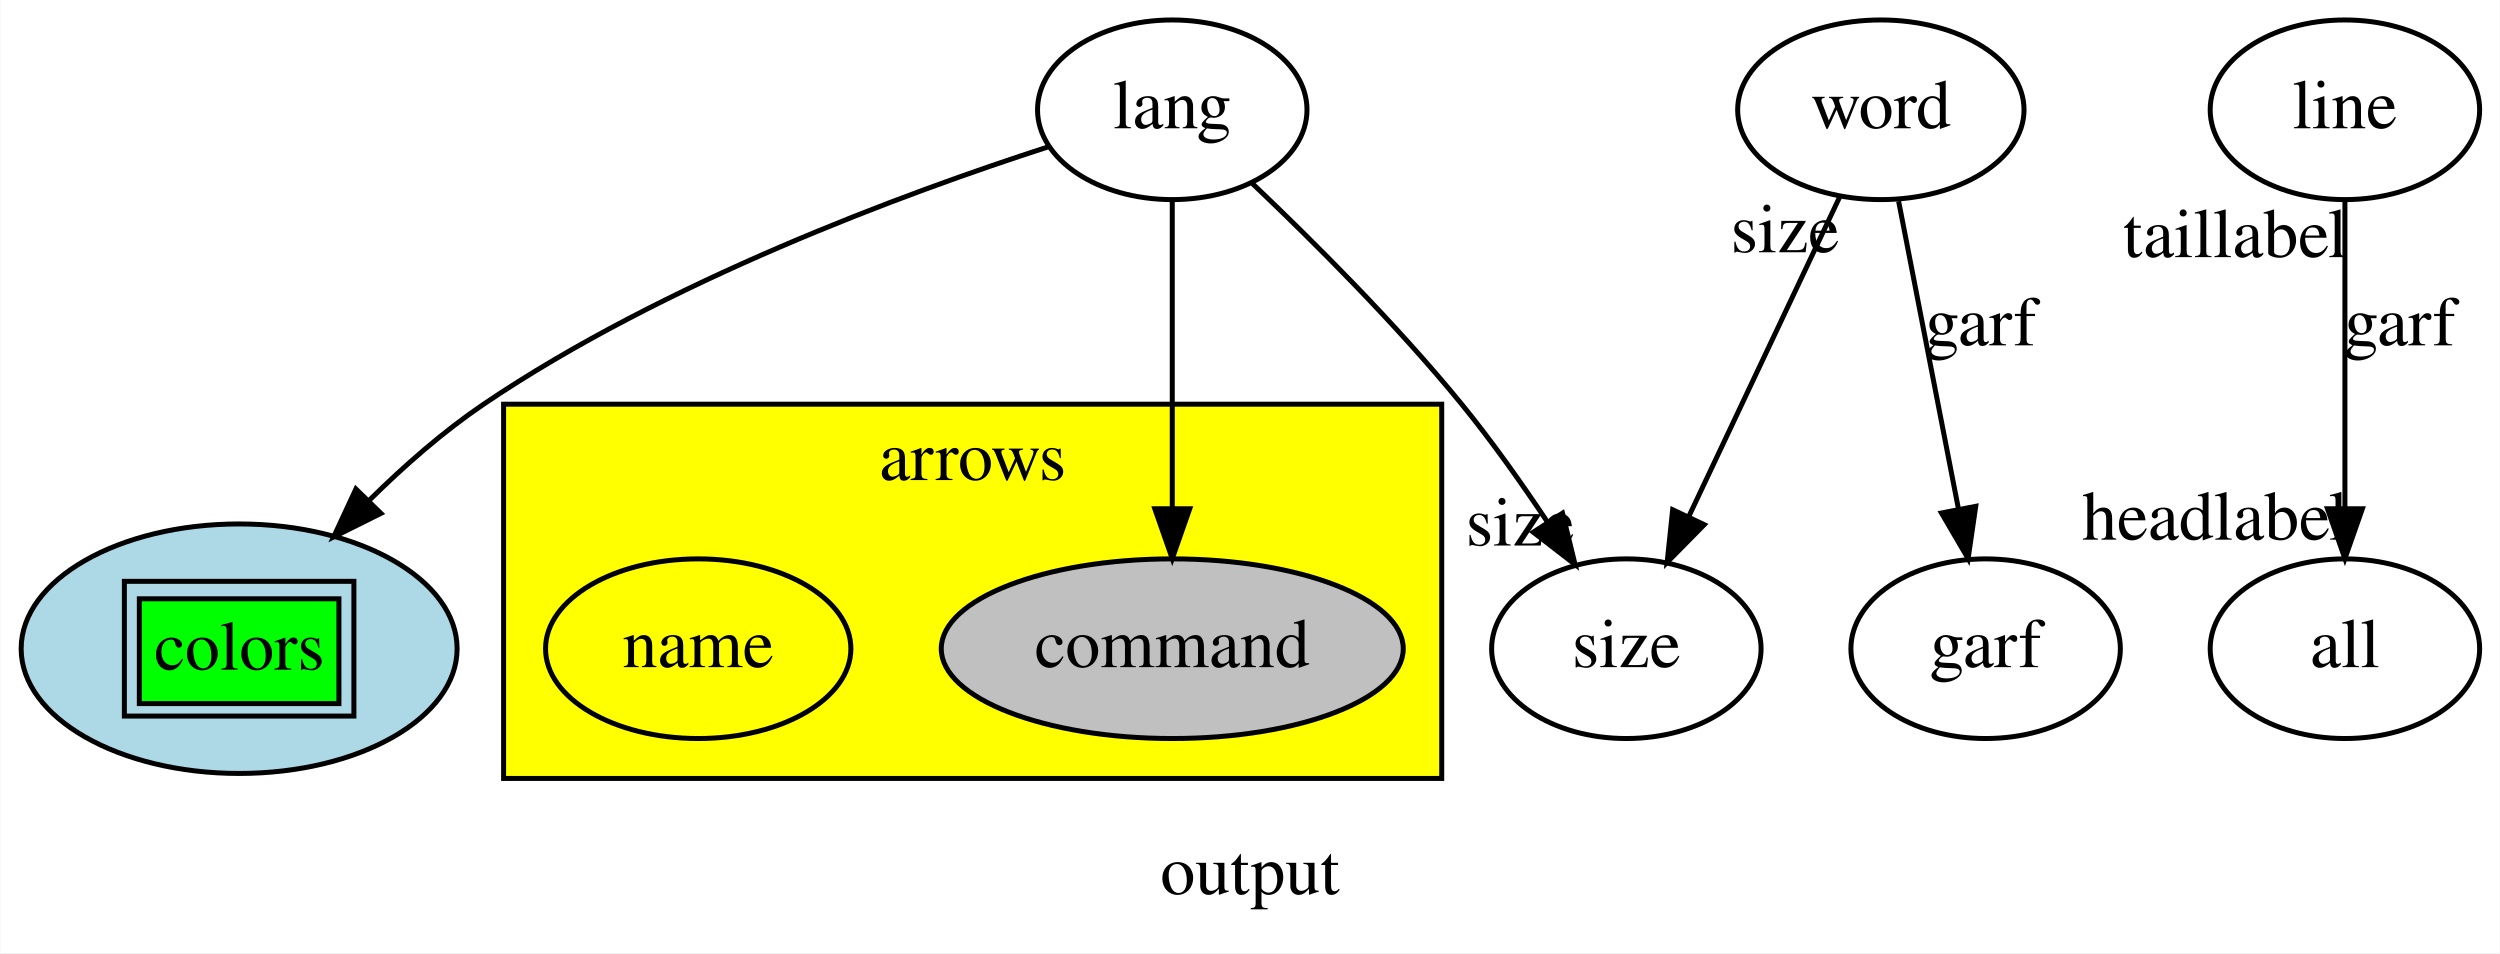
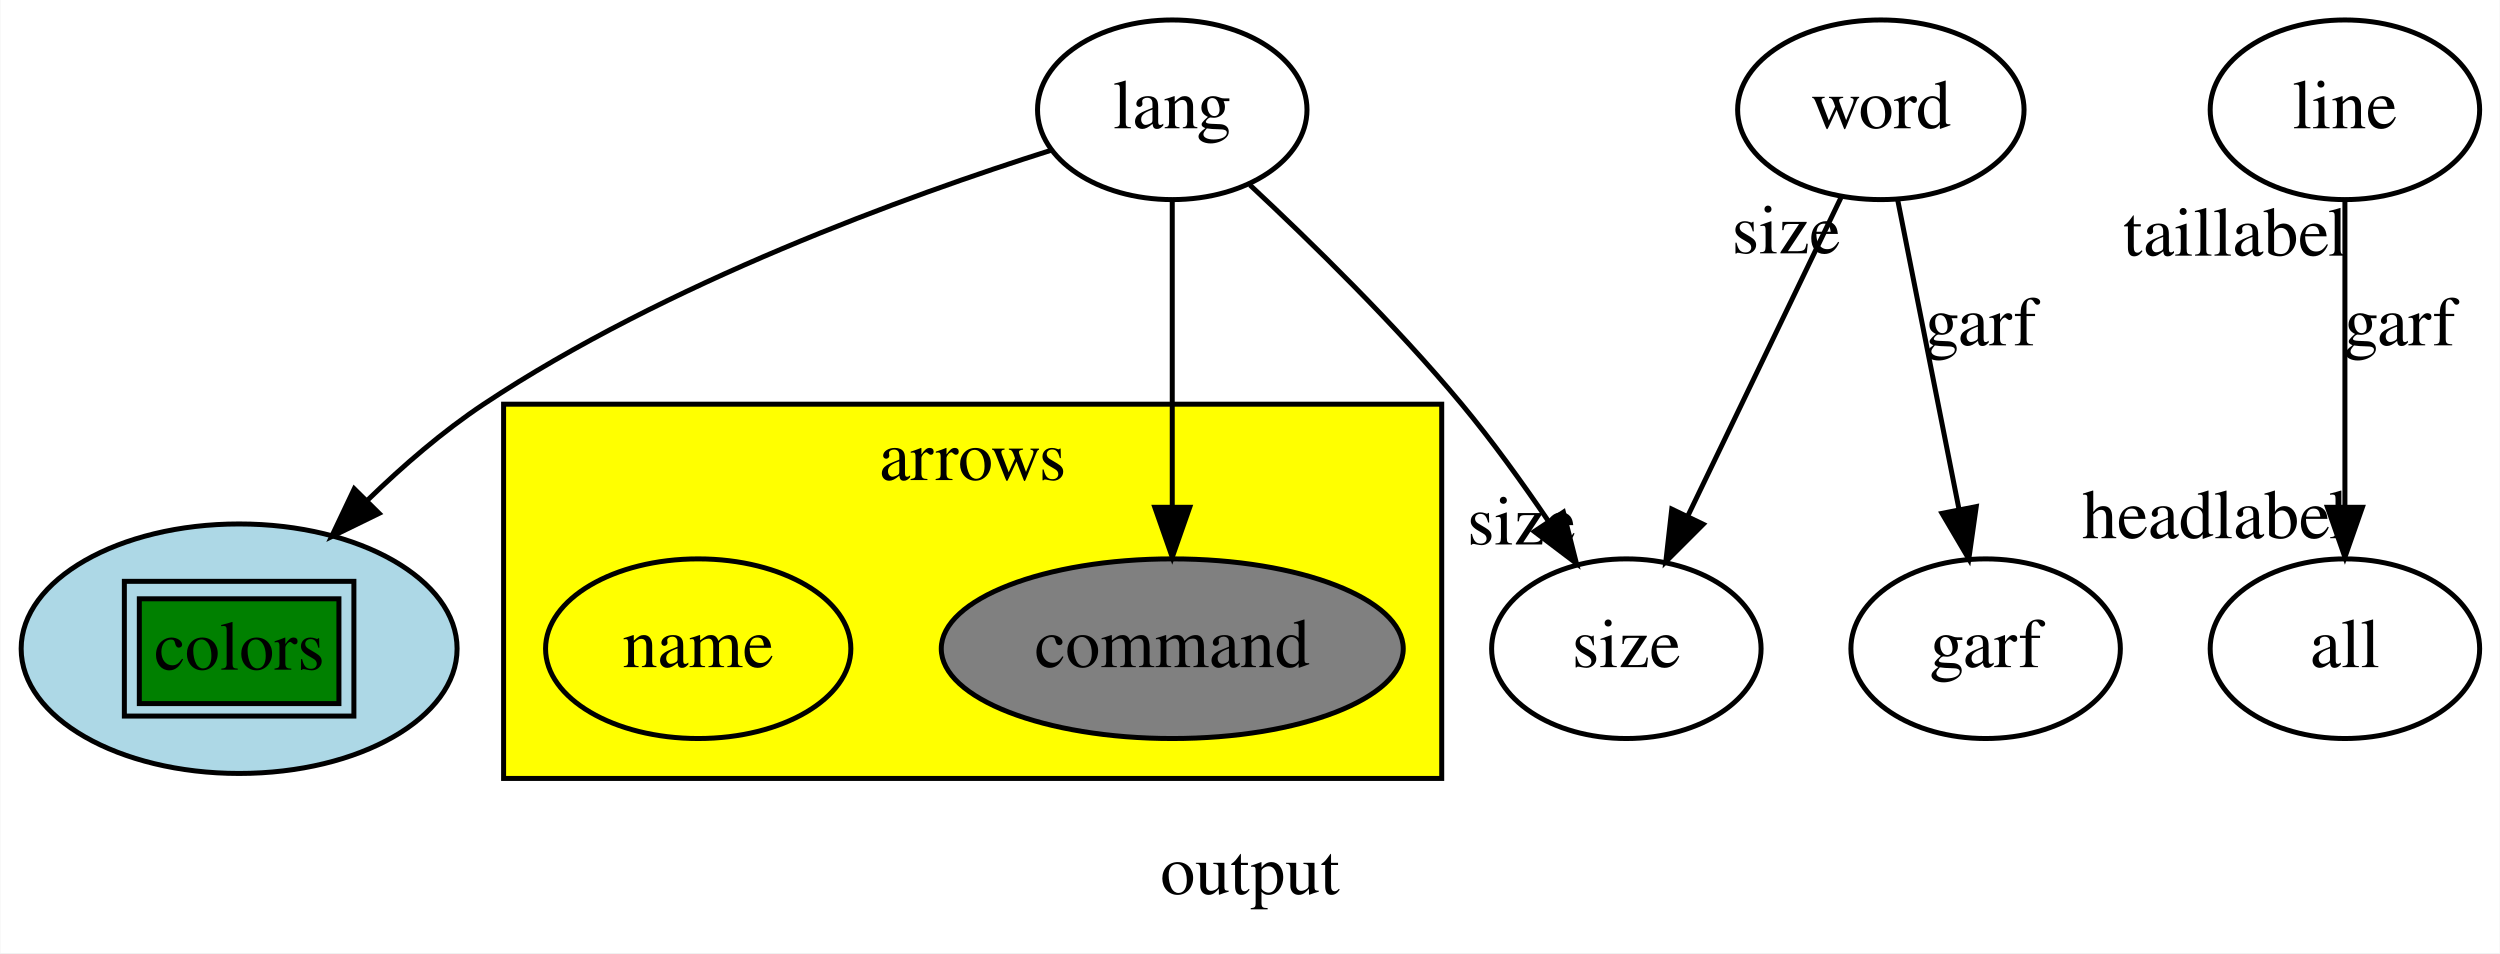
<svg xmlns="http://www.w3.org/2000/svg" xmlns:xlink="http://www.w3.org/1999/xlink" width="501pt" height="191pt" viewBox="0.00 0.00 500.84 191.00">
  <g id="graph0" class="graph" transform="scale(1 1) rotate(0) translate(4 187)">
    <g id="a_graph0">
      <a xlink:href="http://www.graphviz.org/doc/info/output.html" xlink:title="output">
-         <polygon fill="#ffffff" stroke="transparent" points="-4,4 -4,-187 496.841,-187 496.841,4 -4,4" />
-         <text text-anchor="middle" x="246.42" y="-7.8" font-family="Times,serif" font-size="14.00" fill="#000000">output</text>
+         <polygon fill="white" stroke="transparent" points="-4,4 -4,-187 496.84,-187 496.84,4 -4,4" />
+         <text text-anchor="middle" x="246.42" y="-7.8" font-family="Times,serif" font-size="14.00">output</text>
      </a>
    </g>
    <g id="clust1" class="cluster">
      <g id="a_clust1">
        <a xlink:href="http://www.graphviz.org/doc/info/arrows.html" xlink:title="arrows">
-           <polygon fill="#ffff00" stroke="#000000" points="96.841,-31 96.841,-106 284.841,-106 284.841,-31 96.841,-31" />
-           <text text-anchor="middle" x="190.841" y="-90.8" font-family="Times,serif" font-size="14.00" fill="#000000">arrows</text>
+           <polygon fill="yellow" stroke="black" points="96.84,-31 96.84,-106 284.84,-106 284.84,-31 96.84,-31" />
+           <text text-anchor="middle" x="190.84" y="-90.8" font-family="Times,serif" font-size="14.00">arrows</text>
        </a>
      </g>
    </g>
    <g id="node1" class="node">
      <g id="a_node1">
        <a xlink:href="http://www.graphviz.org/doc/info/lang.html" xlink:title="lang">
-           <ellipse fill="none" stroke="#000000" cx="230.841" cy="-165" rx="27" ry="18" />
-           <text text-anchor="middle" x="230.841" y="-161.3" font-family="Times,serif" font-size="14.00" fill="#000000">lang</text>
+           <ellipse fill="none" stroke="black" cx="230.84" cy="-165" rx="27" ry="18" />
+           <text text-anchor="middle" x="230.84" y="-161.3" font-family="Times,serif" font-size="14.00">lang</text>
        </a>
      </g>
    </g>
    <g id="node2" class="node">
      <g id="a_node2">
        <a xlink:href="http://www.graphviz.org/doc/info/output.html" xlink:title="&lt;TABLE&gt;">
-           <ellipse fill="#add8e6" stroke="#000000" cx="43.841" cy="-57" rx="43.682" ry="25" />
+           <ellipse fill="lightblue" stroke="black" cx="43.84" cy="-57" rx="43.68" ry="25" />
          <g id="a_node2_0">
            <a xlink:href="http://www.graphviz.org/doc/info/colors.html" xlink:title="&lt;TABLE&gt;">
-               <polygon fill="#00ff00" stroke="transparent" points="23.841,-46 23.841,-67 63.841,-67 63.841,-46 23.841,-46" />
-               <polygon fill="none" stroke="#000000" points="23.841,-46 23.841,-67 63.841,-67 63.841,-46 23.841,-46" />
-               <text text-anchor="start" x="26.841" y="-52.8" font-family="Times,serif" font-size="14.00" fill="#000000">colors</text>
-               <polygon fill="none" stroke="#000000" points="20.841,-43.5 20.841,-70.5 66.841,-70.5 66.841,-43.5 20.841,-43.5" />
+               <polygon fill="green" stroke="transparent" points="23.84,-46 23.84,-67 63.84,-67 63.84,-46 23.84,-46" />
+               <polygon fill="none" stroke="black" points="23.84,-46 23.84,-67 63.84,-67 63.84,-46 23.84,-46" />
+               <text text-anchor="start" x="26.84" y="-52.8" font-family="Times,serif" font-size="14.00">colors</text>
+               <polygon fill="none" stroke="black" points="20.84,-43.5 20.84,-70.5 66.84,-70.5 66.84,-43.5 20.84,-43.5" />
            </a>
          </g>
        </a>
      </g>
    </g>
    <g id="edge2" class="edge">
      <g id="a_edge2">
        <a xlink:href="lang-&gt;colors" xlink:title="self">
-           <path fill="none" stroke="#000000" d="M205.985,-157.572C177.2,-148.27 129.099,-130.525 92.841,-106 84.791,-100.555 76.942,-93.667 69.969,-86.79" />
-           <polygon fill="#000000" stroke="#000000" points="72.261,-84.126 62.779,-79.399 67.243,-89.007 72.261,-84.126" />
+           <path fill="none" stroke="black" d="M206.53,-156.88C177.85,-147.8 129.42,-130.31 92.84,-106 84.68,-100.58 76.71,-93.69 69.64,-86.83" />
+           <polygon fill="black" stroke="black" points="71.89,-84.12 62.37,-79.47 66.91,-89.04 71.89,-84.12" />
        </a>
      </g>
    </g>
    <g id="node3" class="node">
      <g id="a_node3">
        <a xlink:href="http://www.graphviz.org/doc/info/command.html" xlink:title="command">
-           <ellipse fill="#c0c0c0" stroke="#000000" cx="230.841" cy="-57" rx="46.292" ry="18" />
-           <text text-anchor="middle" x="230.841" y="-53.3" font-family="Times,serif" font-size="14.00" fill="#000000">command</text>
+           <ellipse fill="grey" stroke="black" cx="230.84" cy="-57" rx="46.29" ry="18" />
+           <text text-anchor="middle" x="230.84" y="-53.3" font-family="Times,serif" font-size="14.00">command</text>
        </a>
      </g>
    </g>
    <g id="edge1" class="edge">
      <g id="a_edge1">
        <a xlink:href="http://www.graphviz.org/doc/info/shapes.html">
-           <path fill="none" stroke="#000000" d="M230.841,-146.679C230.841,-129.821 230.841,-104.565 230.841,-85.147" />
-           <polygon fill="#000000" stroke="#000000" points="234.341,-85.05 230.841,-75.05 227.341,-85.05 234.341,-85.05" />
+           <path fill="none" stroke="black" d="M230.84,-146.97C230.84,-130.38 230.84,-104.88 230.84,-85.43" />
+           <polygon fill="black" stroke="black" points="234.34,-85.34 230.84,-75.34 227.34,-85.34 234.34,-85.34" />
        </a>
      </g>
    </g>
    <g id="node5" class="node">
-       <ellipse fill="none" stroke="#000000" cx="321.841" cy="-57" rx="27" ry="18" />
-       <text text-anchor="middle" x="321.841" y="-53.3" font-family="Times,serif" font-size="14.00" fill="#000000">size</text>
+       <ellipse fill="none" stroke="black" cx="321.84" cy="-57" rx="27" ry="18" />
+       <text text-anchor="middle" x="321.84" y="-53.3" font-family="Times,serif" font-size="14.00">size</text>
    </g>
    <g id="edge3" class="edge">
      <g id="a_edge3">
        <a xlink:href="headurl" xlink:title="headurl">
-           <path fill="none" stroke="#000000" d="M246.919,-150.202C259.042,-138.686 275.758,-122.021 288.841,-106 294.874,-98.612 300.878,-90.125 306.079,-82.313" />
-           <polygon fill="#000000" stroke="#000000" points="309.05,-84.165 311.568,-73.874 303.182,-80.348 309.05,-84.165" />
+           <path fill="none" stroke="black" d="M246.4,-149.93C258.55,-138.6 275.54,-121.98 288.84,-106 294.95,-98.66 301.04,-90.2 306.3,-82.45" />
+           <polygon fill="black" stroke="black" points="309.23,-84.36 311.84,-74.09 303.39,-80.49 309.23,-84.36" />
        </a>
      </g>
      <g id="a_edge3-headlabel">
        <a xlink:href="headsize" xlink:title="size">
-           <text text-anchor="middle" x="300.568" y="-77.674" font-family="Times,serif" font-size="14.00" fill="#000000">size</text>
+           <text text-anchor="middle" x="300.84" y="-77.89" font-family="Times,serif" font-size="14.00">size</text>
        </a>
      </g>
    </g>
    <g id="node4" class="node">
      <g id="a_node4">
        <a xlink:href="G name" xlink:title="name">
-           <ellipse fill="none" stroke="#000000" cx="135.841" cy="-57" rx="30.595" ry="18" />
-           <text text-anchor="middle" x="135.841" y="-53.3" font-family="Times,serif" font-size="14.00" fill="#000000">name</text>
+           <ellipse fill="none" stroke="black" cx="135.84" cy="-57" rx="30.59" ry="18" />
+           <text text-anchor="middle" x="135.84" y="-53.3" font-family="Times,serif" font-size="14.00">name</text>
        </a>
      </g>
    </g>
    <g id="node6" class="node">
-       <ellipse fill="none" stroke="#000000" cx="372.841" cy="-165" rx="28.695" ry="18" />
-       <text text-anchor="middle" x="372.841" y="-161.3" font-family="Times,serif" font-size="14.00" fill="#000000">word</text>
+       <ellipse fill="none" stroke="black" cx="372.84" cy="-165" rx="28.7" ry="18" />
+       <text text-anchor="middle" x="372.84" y="-161.3" font-family="Times,serif" font-size="14.00">word</text>
    </g>
    <g id="edge4" class="edge">
      <g id="a_edge4">
        <a xlink:href="tailurl">
-           <path fill="none" stroke="#000000" d="M364.647,-147.648C356.468,-130.328 343.792,-103.485 334.354,-83.498" />
-           <polygon fill="#000000" stroke="#000000" points="337.449,-81.857 330.014,-74.309 331.12,-84.846 337.449,-81.857" />
+           <path fill="none" stroke="black" d="M364.87,-147.44C356.64,-130.32 343.68,-103.39 334.13,-83.54" />
+           <polygon fill="black" stroke="black" points="337.24,-81.94 329.75,-74.45 330.94,-84.97 337.24,-81.94" />
        </a>
      </g>
      <g id="a_edge4-taillabel">
        <a xlink:href="tailsize" xlink:title="size">
-           <text text-anchor="middle" x="353.647" y="-136.448" font-family="Times,serif" font-size="14.00" fill="#000000">size</text>
+           <text text-anchor="middle" x="353.87" y="-136.24" font-family="Times,serif" font-size="14.00">size</text>
        </a>
      </g>
    </g>
    <g id="node7" class="node">
-       <ellipse fill="none" stroke="#000000" cx="393.841" cy="-57" rx="27" ry="18" />
-       <text text-anchor="middle" x="393.841" y="-53.3" font-family="Times,serif" font-size="14.00" fill="#000000">garf</text>
+       <ellipse fill="none" stroke="black" cx="393.84" cy="-57" rx="27" ry="18" />
+       <text text-anchor="middle" x="393.84" y="-53.3" font-family="Times,serif" font-size="14.00">garf</text>
    </g>
    <g id="edge5" class="edge">
      <g id="a_edge5">
        <a xlink:href="labelurl" xlink:title="garf">
-           <path fill="none" stroke="#000000" d="M376.403,-146.679C379.696,-129.743 384.637,-104.331 388.42,-84.878" />
-           <polygon fill="#000000" stroke="#000000" points="391.858,-85.534 390.331,-75.05 384.986,-84.198 391.858,-85.534" />
+           <path fill="none" stroke="black" d="M376.21,-146.97C379.54,-130.2 384.66,-104.34 388.53,-84.81" />
+           <polygon fill="black" stroke="black" points="391.96,-85.48 390.47,-74.99 385.1,-84.12 391.96,-85.48" />
        </a>
      </g>
      <g id="a_edge5-label">
        <a xlink:href="garf" xlink:title="garf">
-           <text text-anchor="middle" x="392.841" y="-117.8" font-family="Times,serif" font-size="14.00" fill="#000000">garf</text>
+           <text text-anchor="middle" x="392.84" y="-117.8" font-family="Times,serif" font-size="14.00">garf</text>
        </a>
      </g>
    </g>
    <g id="node8" class="node">
-       <ellipse fill="none" stroke="#000000" cx="465.841" cy="-165" rx="27" ry="18" />
-       <text text-anchor="middle" x="465.841" y="-161.3" font-family="Times,serif" font-size="14.00" fill="#000000">line</text>
+       <ellipse fill="none" stroke="black" cx="465.84" cy="-165" rx="27" ry="18" />
+       <text text-anchor="middle" x="465.84" y="-161.3" font-family="Times,serif" font-size="14.00">line</text>
    </g>
    <g id="node9" class="node">
-       <ellipse fill="none" stroke="#000000" cx="465.841" cy="-57" rx="27" ry="18" />
-       <text text-anchor="middle" x="465.841" y="-53.3" font-family="Times,serif" font-size="14.00" fill="#000000">all</text>
+       <ellipse fill="none" stroke="black" cx="465.84" cy="-57" rx="27" ry="18" />
+       <text text-anchor="middle" x="465.84" y="-53.3" font-family="Times,serif" font-size="14.00">all</text>
    </g>
    <g id="edge6" class="edge">
      <g id="a_edge6">
        <a xlink:href="labelurl" xlink:title="edgetooltip">
-           <path fill="none" stroke="#000000" d="M465.841,-146.679C465.841,-129.821 465.841,-104.565 465.841,-85.147" />
-           <polygon fill="#000000" stroke="#000000" points="469.341,-85.05 465.841,-75.05 462.341,-85.05 469.341,-85.05" />
+           <path fill="none" stroke="black" d="M465.84,-146.97C465.84,-130.38 465.84,-104.88 465.84,-85.43" />
+           <polygon fill="black" stroke="black" points="469.34,-85.34 465.84,-75.34 462.34,-85.34 469.34,-85.34" />
        </a>
      </g>
      <g id="a_edge6-label">
        <a xlink:href="garf" xlink:title="garf">
-           <text text-anchor="middle" x="476.841" y="-117.8" font-family="Times,serif" font-size="14.00" fill="#000000">garf</text>
+           <text text-anchor="middle" x="476.84" y="-117.8" font-family="Times,serif" font-size="14.00">garf</text>
        </a>
      </g>
      <g id="a_edge6-headlabel">
        <a xlink:href="headURL" xlink:title="headtooltip">
-           <text text-anchor="middle" x="439.841" y="-78.85" font-family="Times,serif" font-size="14.00" fill="#000000">headlabel</text>
+           <text text-anchor="middle" x="439.84" y="-79.14" font-family="Times,serif" font-size="14.00">headlabel</text>
        </a>
      </g>
      <g id="a_edge6-taillabel">
        <a xlink:href="tailURL" xlink:title="tailtooltip">
-           <text text-anchor="middle" x="443.841" y="-135.479" font-family="Times,serif" font-size="14.00" fill="#000000">taillabel</text>
+           <text text-anchor="middle" x="443.84" y="-135.77" font-family="Times,serif" font-size="14.00">taillabel</text>
        </a>
      </g>
    </g>
  </g>
</svg>
